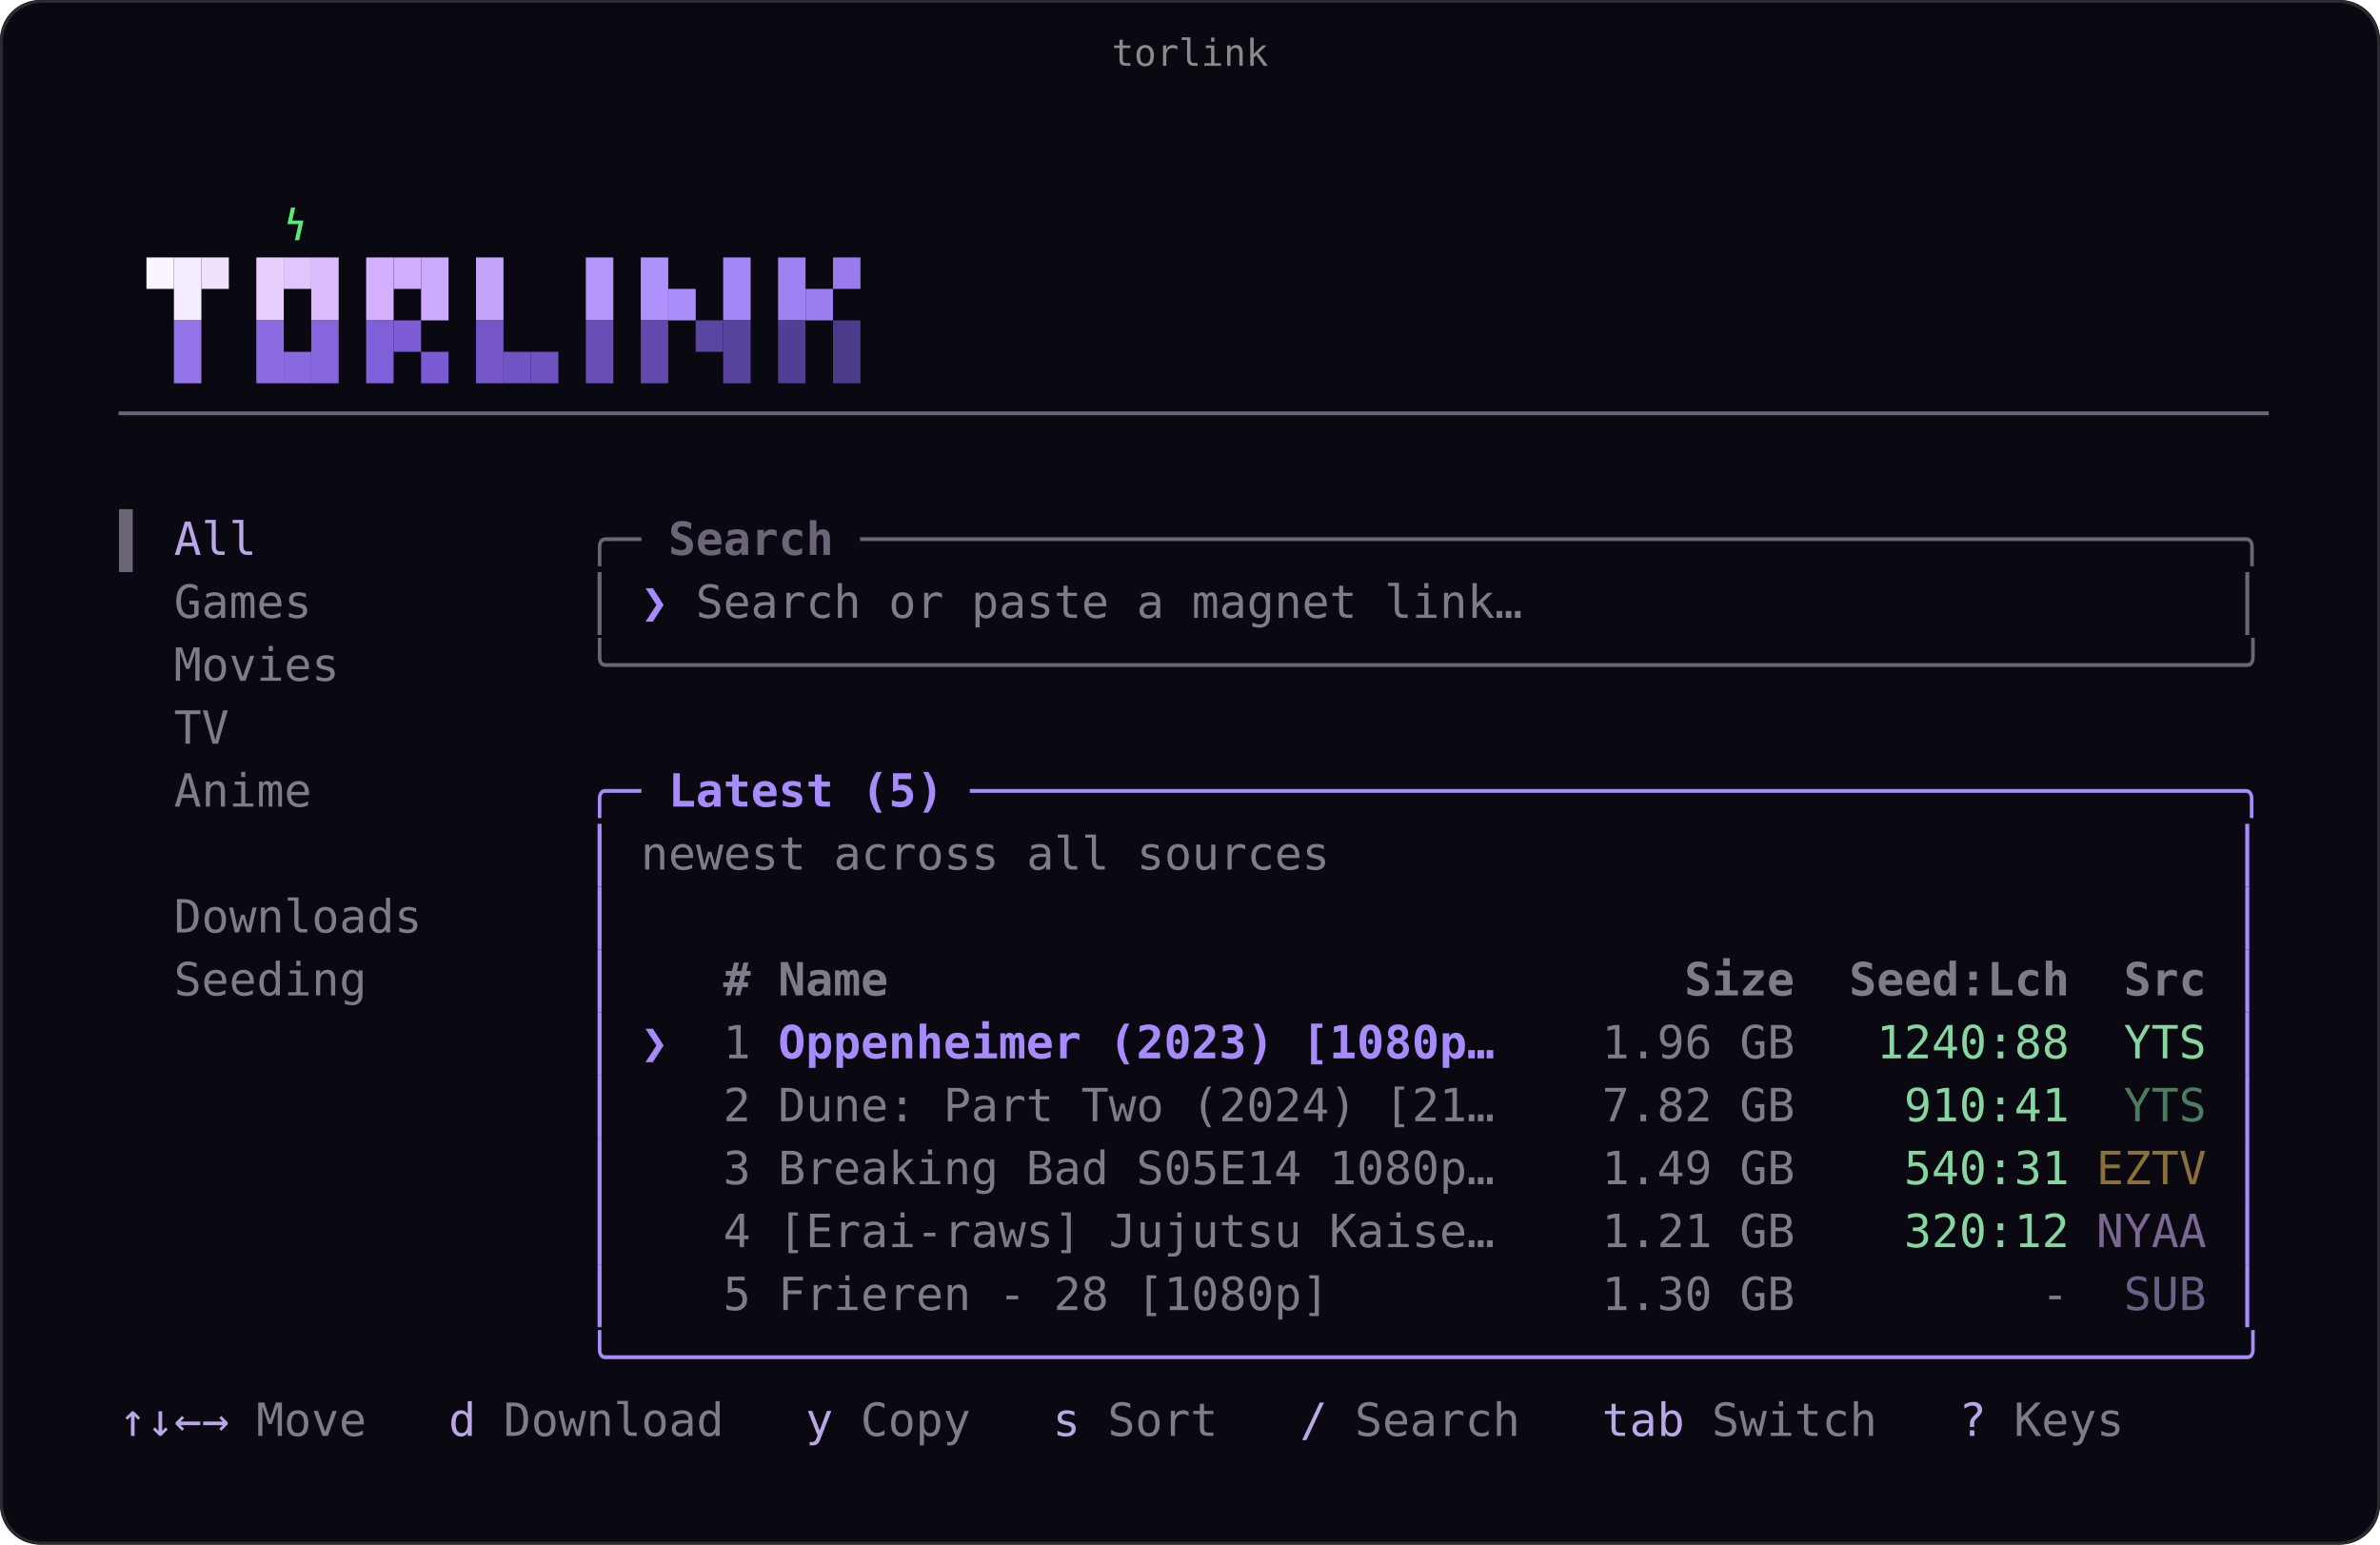
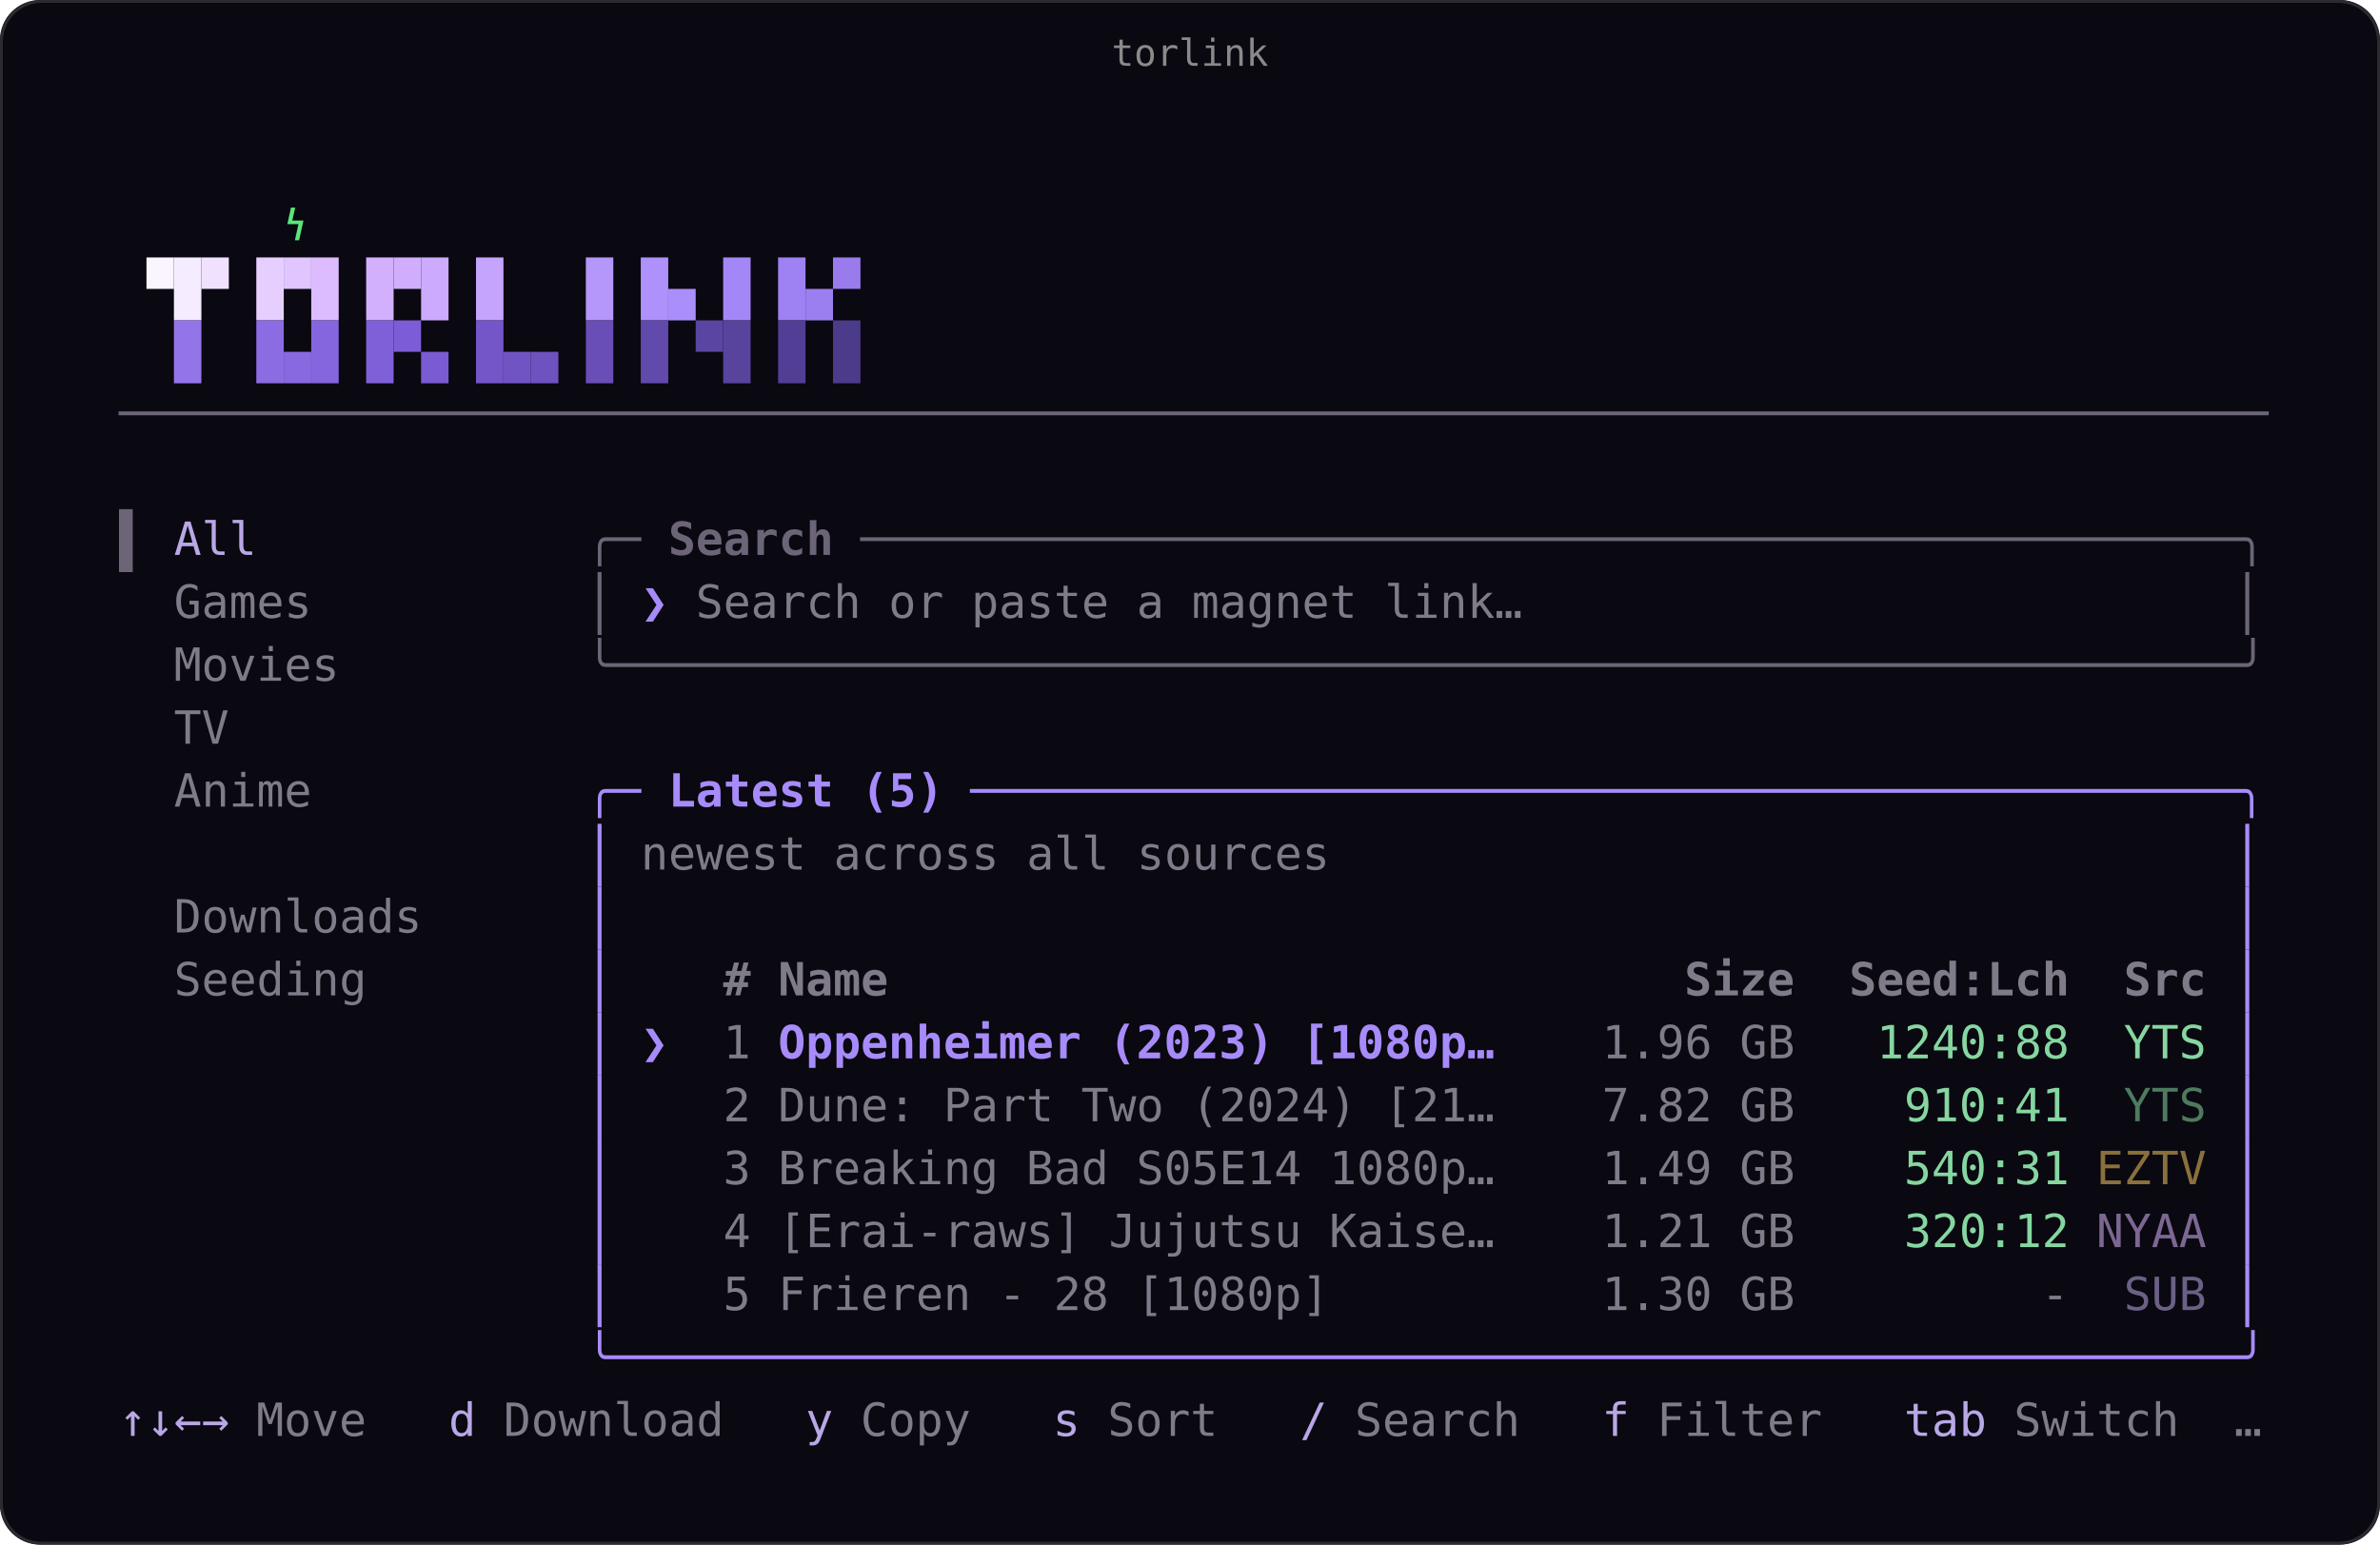
<svg xmlns="http://www.w3.org/2000/svg" width="832" height="540" viewBox="0 0 832 540" style="max-width: 832px; width: 100%; height: auto;" role="img">
  <rect width="100%" height="100%" rx="14" fill="#0a0810" />
  <rect x="0.5" y="0.5" width="831" height="539" rx="14" fill="none" stroke="#2d2b31" stroke-width="1" />
  <text x="416" y="23" text-anchor="middle" font-family="ui-monospace, &quot;Cascadia Mono&quot;, &quot;SF Mono&quot;, Menlo, Consolas, &quot;DejaVu Sans Mono&quot;, monospace" font-size="13" fill="#8a8a8a">torlink</text>
  <g font-family="ui-monospace, &quot;Cascadia Mono&quot;, &quot;SF Mono&quot;, Menlo, Consolas, &quot;DejaVu Sans Mono&quot;, monospace" font-size="16" fill="#ddd8ea">
    <text x="99.2" y="84" textLength="9.6" lengthAdjust="spacingAndGlyphs" xml:space="preserve" fill="#5ae87a" font-weight="600">𐓏</text>
    <rect x="51.2" y="90" width="9.6" height="11" fill="#faf5ff" />
    <rect x="60.8" y="90" width="9.6" height="22" fill="#f5ecff" />
    <rect x="70.4" y="90" width="9.6" height="11" fill="#f0e2ff" />
    <rect x="89.6" y="90" width="9.6" height="22" fill="#e6cffe" />
    <rect x="99.2" y="90" width="9.6" height="11" fill="#e1c5fe" />
    <rect x="108.8" y="90" width="9.6" height="22" fill="#dcbcfe" />
    <rect x="128" y="90" width="9.6" height="22" fill="#d3b0fe" />
    <rect x="137.6" y="90" width="9.6" height="11" fill="#d0adfd" />
    <rect x="147.2" y="90" width="9.6" height="22" fill="#ccaafd" />
    <rect x="166.4" y="90" width="9.6" height="22" fill="#c4a4fc" />
    <rect x="204.8" y="90" width="9.6" height="22" fill="#b597fb" />
    <rect x="224" y="90" width="9.6" height="22" fill="#ae91fb" />
    <rect x="233.6" y="101" width="9.6" height="11" fill="#aa8efa" />
    <rect x="252.8" y="90" width="9.6" height="22" fill="#a487f7" />
    <rect x="272" y="90" width="9.6" height="22" fill="#9e81f3" />
    <rect x="281.6" y="101" width="9.6" height="11" fill="#9b7ef0" />
    <rect x="291.2" y="90" width="9.6" height="11" fill="#997bee" />
    <rect x="60.8" y="112" width="9.6" height="22" fill="#9375e9" />
    <rect x="89.6" y="112" width="9.6" height="22" fill="#8b6ce2" />
    <rect x="99.2" y="123" width="9.6" height="11" fill="#8869e0" />
    <rect x="108.8" y="112" width="9.6" height="22" fill="#8566de" />
    <rect x="128" y="112" width="9.6" height="22" fill="#8060d9" />
    <rect x="137.6" y="112" width="9.6" height="11" fill="#7d5dd7" />
    <rect x="147.2" y="123" width="9.6" height="11" fill="#7a5bd3" />
    <rect x="166.4" y="112" width="9.6" height="22" fill="#7456c9" />
    <rect x="176" y="123" width="9.6" height="11" fill="#7154c4" />
    <rect x="185.6" y="123" width="9.6" height="11" fill="#6e52c0" />
    <rect x="204.8" y="112" width="9.6" height="22" fill="#684eb6" />
    <rect x="224" y="112" width="9.6" height="22" fill="#6249ac" />
    <rect x="243.2" y="112" width="9.6" height="11" fill="#5b45a2" />
    <rect x="252.8" y="112" width="9.6" height="22" fill="#58439d" />
    <rect x="272" y="112" width="9.6" height="22" fill="#523e94" />
    <rect x="291.2" y="112" width="9.6" height="22" fill="#4c3a8a" />
    <text x="41.6" y="150" textLength="748.8" lengthAdjust="spacingAndGlyphs" xml:space="preserve" fill="#6b6577">──────────────────────────────────────────────────────────────────────────────</text>
    <rect x="41.6" y="178" width="4.8" height="22" fill="#6b6577" />
    <text x="60.8" y="194" textLength="28.8" lengthAdjust="spacingAndGlyphs" xml:space="preserve" fill="#b9a7e6">All</text>
    <text x="204.8" y="194" textLength="19.2" lengthAdjust="spacingAndGlyphs" xml:space="preserve" fill="#6b6577">╭─</text>
    <text x="233.6" y="194" textLength="57.6" lengthAdjust="spacingAndGlyphs" xml:space="preserve" fill="#6b6577" font-weight="600">Search</text>
    <text x="300.8" y="194" textLength="489.6" lengthAdjust="spacingAndGlyphs" xml:space="preserve" fill="#6b6577">──────────────────────────────────────────────────╮</text>
    <text x="60.8" y="216" textLength="48" lengthAdjust="spacingAndGlyphs" xml:space="preserve" fill-opacity="0.55">Games</text>
    <rect x="208.9" y="200" width="1.4" height="22" fill="#6b6577" />
    <text x="224" y="216" textLength="9.6" lengthAdjust="spacingAndGlyphs" xml:space="preserve" fill="#a78bfa">❯</text>
    <text x="243.2" y="216" textLength="288" lengthAdjust="spacingAndGlyphs" xml:space="preserve" fill-opacity="0.55">Search or paste a magnet link…</text>
    <rect x="784.9" y="200" width="1.4" height="22" fill="#6b6577" />
    <text x="60.8" y="238" textLength="57.6" lengthAdjust="spacingAndGlyphs" xml:space="preserve" fill-opacity="0.55">Movies</text>
    <text x="204.8" y="238" textLength="585.6" lengthAdjust="spacingAndGlyphs" xml:space="preserve" fill="#6b6577">╰───────────────────────────────────────────────────────────╯</text>
    <text x="60.8" y="260" textLength="19.2" lengthAdjust="spacingAndGlyphs" xml:space="preserve" fill-opacity="0.55">TV</text>
    <text x="60.8" y="282" textLength="48" lengthAdjust="spacingAndGlyphs" xml:space="preserve" fill-opacity="0.55">Anime</text>
    <text x="204.8" y="282" textLength="19.2" lengthAdjust="spacingAndGlyphs" xml:space="preserve" fill="#a78bfa">╭─</text>
    <text x="233.6" y="282" textLength="96" lengthAdjust="spacingAndGlyphs" xml:space="preserve" fill="#a78bfa" font-weight="600">Latest (5)</text>
    <text x="339.2" y="282" textLength="451.2" lengthAdjust="spacingAndGlyphs" xml:space="preserve" fill="#a78bfa">──────────────────────────────────────────────╮</text>
    <rect x="208.9" y="288" width="1.4" height="22" fill="#a78bfa" />
    <text x="224" y="304" textLength="240" lengthAdjust="spacingAndGlyphs" xml:space="preserve" fill-opacity="0.55">newest across all sources</text>
    <rect x="784.9" y="288" width="1.4" height="22" fill="#a78bfa" />
    <text x="60.8" y="326" textLength="86.4" lengthAdjust="spacingAndGlyphs" xml:space="preserve" fill-opacity="0.55">Downloads</text>
    <rect x="208.9" y="310" width="1.4" height="22" fill="#a78bfa" />
    <rect x="784.9" y="310" width="1.4" height="22" fill="#a78bfa" />
    <text x="60.8" y="348" textLength="67.2" lengthAdjust="spacingAndGlyphs" xml:space="preserve" fill-opacity="0.55">Seeding</text>
    <rect x="208.9" y="332" width="1.4" height="22" fill="#a78bfa" />
    <text x="252.8" y="348" textLength="9.6" lengthAdjust="spacingAndGlyphs" xml:space="preserve" fill-opacity="0.55" font-weight="600">#</text>
    <text x="272" y="348" textLength="38.4" lengthAdjust="spacingAndGlyphs" xml:space="preserve" fill-opacity="0.55" font-weight="600">Name</text>
    <text x="588.8" y="348" textLength="38.4" lengthAdjust="spacingAndGlyphs" xml:space="preserve" fill-opacity="0.55" font-weight="600">Size</text>
    <text x="646.4" y="348" textLength="76.8" lengthAdjust="spacingAndGlyphs" xml:space="preserve" fill-opacity="0.55" font-weight="600">Seed:Lch</text>
    <text x="742.4" y="348" textLength="28.8" lengthAdjust="spacingAndGlyphs" xml:space="preserve" fill-opacity="0.55" font-weight="600">Src</text>
    <rect x="784.9" y="332" width="1.4" height="22" fill="#a78bfa" />
    <rect x="208.9" y="354" width="1.4" height="22" fill="#a78bfa" />
    <text x="224" y="370" textLength="9.6" lengthAdjust="spacingAndGlyphs" xml:space="preserve" fill="#a78bfa">❯</text>
    <text x="252.8" y="370" textLength="9.6" lengthAdjust="spacingAndGlyphs" xml:space="preserve" fill-opacity="0.55">1</text>
    <text x="272" y="370" textLength="249.6" lengthAdjust="spacingAndGlyphs" xml:space="preserve" fill="#a78bfa" font-weight="600">Oppenheimer (2023) [1080p…</text>
    <text x="560" y="370" textLength="67.2" lengthAdjust="spacingAndGlyphs" xml:space="preserve" fill-opacity="0.55">1.96 GB</text>
    <text x="656" y="370" textLength="67.2" lengthAdjust="spacingAndGlyphs" xml:space="preserve" fill="#86d6a2">1240:88</text>
    <text x="742.4" y="370" textLength="28.8" lengthAdjust="spacingAndGlyphs" xml:space="preserve" fill="#86d6a2">YTS</text>
    <rect x="784.9" y="354" width="1.4" height="22" fill="#a78bfa" />
    <rect x="208.9" y="376" width="1.4" height="22" fill="#a78bfa" />
    <text x="252.8" y="392" textLength="9.6" lengthAdjust="spacingAndGlyphs" xml:space="preserve" fill-opacity="0.55">2</text>
    <text x="272" y="392" textLength="249.6" lengthAdjust="spacingAndGlyphs" xml:space="preserve" fill-opacity="0.55">Dune: Part Two (2024) [21…</text>
    <text x="560" y="392" textLength="67.2" lengthAdjust="spacingAndGlyphs" xml:space="preserve" fill-opacity="0.55">7.82 GB</text>
    <text x="665.6" y="392" textLength="57.6" lengthAdjust="spacingAndGlyphs" xml:space="preserve" fill="#86d6a2">910:41</text>
    <text x="742.4" y="392" textLength="28.8" lengthAdjust="spacingAndGlyphs" xml:space="preserve" fill="#86d6a2" fill-opacity="0.55">YTS</text>
    <rect x="784.9" y="376" width="1.4" height="22" fill="#a78bfa" />
    <rect x="208.9" y="398" width="1.4" height="22" fill="#a78bfa" />
    <text x="252.8" y="414" textLength="9.6" lengthAdjust="spacingAndGlyphs" xml:space="preserve" fill-opacity="0.55">3</text>
    <text x="272" y="414" textLength="249.6" lengthAdjust="spacingAndGlyphs" xml:space="preserve" fill-opacity="0.55">Breaking Bad S05E14 1080p…</text>
    <text x="560" y="414" textLength="67.2" lengthAdjust="spacingAndGlyphs" xml:space="preserve" fill-opacity="0.55">1.49 GB</text>
    <text x="665.6" y="414" textLength="57.6" lengthAdjust="spacingAndGlyphs" xml:space="preserve" fill="#86d6a2">540:31</text>
    <text x="732.8" y="414" textLength="38.4" lengthAdjust="spacingAndGlyphs" xml:space="preserve" fill="#f0c560" fill-opacity="0.55">EZTV</text>
    <rect x="784.9" y="398" width="1.4" height="22" fill="#a78bfa" />
    <rect x="208.9" y="420" width="1.4" height="22" fill="#a78bfa" />
    <text x="252.8" y="436" textLength="9.6" lengthAdjust="spacingAndGlyphs" xml:space="preserve" fill-opacity="0.55">4</text>
    <text x="272" y="436" textLength="249.6" lengthAdjust="spacingAndGlyphs" xml:space="preserve" fill-opacity="0.55">[Erai-raws] Jujutsu Kaise…</text>
    <text x="560" y="436" textLength="67.2" lengthAdjust="spacingAndGlyphs" xml:space="preserve" fill-opacity="0.55">1.21 GB</text>
    <text x="665.6" y="436" textLength="57.6" lengthAdjust="spacingAndGlyphs" xml:space="preserve" fill="#86d6a2">320:12</text>
    <text x="732.8" y="436" textLength="38.4" lengthAdjust="spacingAndGlyphs" xml:space="preserve" fill="#d8b4fe" fill-opacity="0.55">NYAA</text>
    <rect x="784.9" y="420" width="1.4" height="22" fill="#a78bfa" />
    <rect x="208.9" y="442" width="1.4" height="22" fill="#a78bfa" />
    <text x="252.8" y="458" textLength="9.6" lengthAdjust="spacingAndGlyphs" xml:space="preserve" fill-opacity="0.55">5</text>
    <text x="272" y="458" textLength="192" lengthAdjust="spacingAndGlyphs" xml:space="preserve" fill-opacity="0.55">Frieren - 28 [1080p]</text>
    <text x="560" y="458" textLength="67.2" lengthAdjust="spacingAndGlyphs" xml:space="preserve" fill-opacity="0.55">1.30 GB</text>
    <text x="713.6" y="458" textLength="9.6" lengthAdjust="spacingAndGlyphs" xml:space="preserve" fill-opacity="0.55">-</text>
    <text x="742.4" y="458" textLength="28.8" lengthAdjust="spacingAndGlyphs" xml:space="preserve" fill="#b9a7e6" fill-opacity="0.55">SUB</text>
    <rect x="784.9" y="442" width="1.4" height="22" fill="#a78bfa" />
    <text x="204.8" y="480" textLength="585.6" lengthAdjust="spacingAndGlyphs" xml:space="preserve" fill="#a78bfa">╰───────────────────────────────────────────────────────────╯</text>
    <text x="41.6" y="502" textLength="38.4" lengthAdjust="spacingAndGlyphs" xml:space="preserve" fill="#b9a7e6">↑↓←→</text>
    <text x="89.6" y="502" textLength="38.4" lengthAdjust="spacingAndGlyphs" xml:space="preserve" fill-opacity="0.55">Move</text>
    <text x="156.8" y="502" textLength="9.6" lengthAdjust="spacingAndGlyphs" xml:space="preserve" fill="#b9a7e6">d</text>
    <text x="176" y="502" textLength="76.8" lengthAdjust="spacingAndGlyphs" xml:space="preserve" fill-opacity="0.55">Download</text>
    <text x="281.6" y="502" textLength="9.6" lengthAdjust="spacingAndGlyphs" xml:space="preserve" fill="#b9a7e6">y</text>
    <text x="300.8" y="502" textLength="38.4" lengthAdjust="spacingAndGlyphs" xml:space="preserve" fill-opacity="0.55">Copy</text>
    <text x="368" y="502" textLength="9.6" lengthAdjust="spacingAndGlyphs" xml:space="preserve" fill="#b9a7e6">s</text>
    <text x="387.2" y="502" textLength="38.4" lengthAdjust="spacingAndGlyphs" xml:space="preserve" fill-opacity="0.55">Sort</text>
    <text x="454.4" y="502" textLength="9.6" lengthAdjust="spacingAndGlyphs" xml:space="preserve" fill="#b9a7e6">/</text>
    <text x="473.6" y="502" textLength="57.6" lengthAdjust="spacingAndGlyphs" xml:space="preserve" fill-opacity="0.55">Search</text>
-     <text x="560" y="502" textLength="28.8" lengthAdjust="spacingAndGlyphs" xml:space="preserve" fill="#b9a7e6">tab</text>
-     <text x="598.4" y="502" textLength="57.6" lengthAdjust="spacingAndGlyphs" xml:space="preserve" fill-opacity="0.55">Switch</text>
-     <text x="684.8" y="502" textLength="9.6" lengthAdjust="spacingAndGlyphs" xml:space="preserve" fill="#b9a7e6">?</text>
-     <text x="704" y="502" textLength="38.4" lengthAdjust="spacingAndGlyphs" xml:space="preserve" fill-opacity="0.55">Keys</text>
+     <text x="560" y="502" textLength="9.6" lengthAdjust="spacingAndGlyphs" xml:space="preserve" fill="#b9a7e6">f</text>
+     <text x="579.2" y="502" textLength="57.6" lengthAdjust="spacingAndGlyphs" xml:space="preserve" fill-opacity="0.55">Filter</text>
+     <text x="665.6" y="502" textLength="28.8" lengthAdjust="spacingAndGlyphs" xml:space="preserve" fill="#b9a7e6">tab</text>
+     <text x="704" y="502" textLength="86.4" lengthAdjust="spacingAndGlyphs" xml:space="preserve" fill-opacity="0.55">Switch  …</text>
  </g>
</svg>
